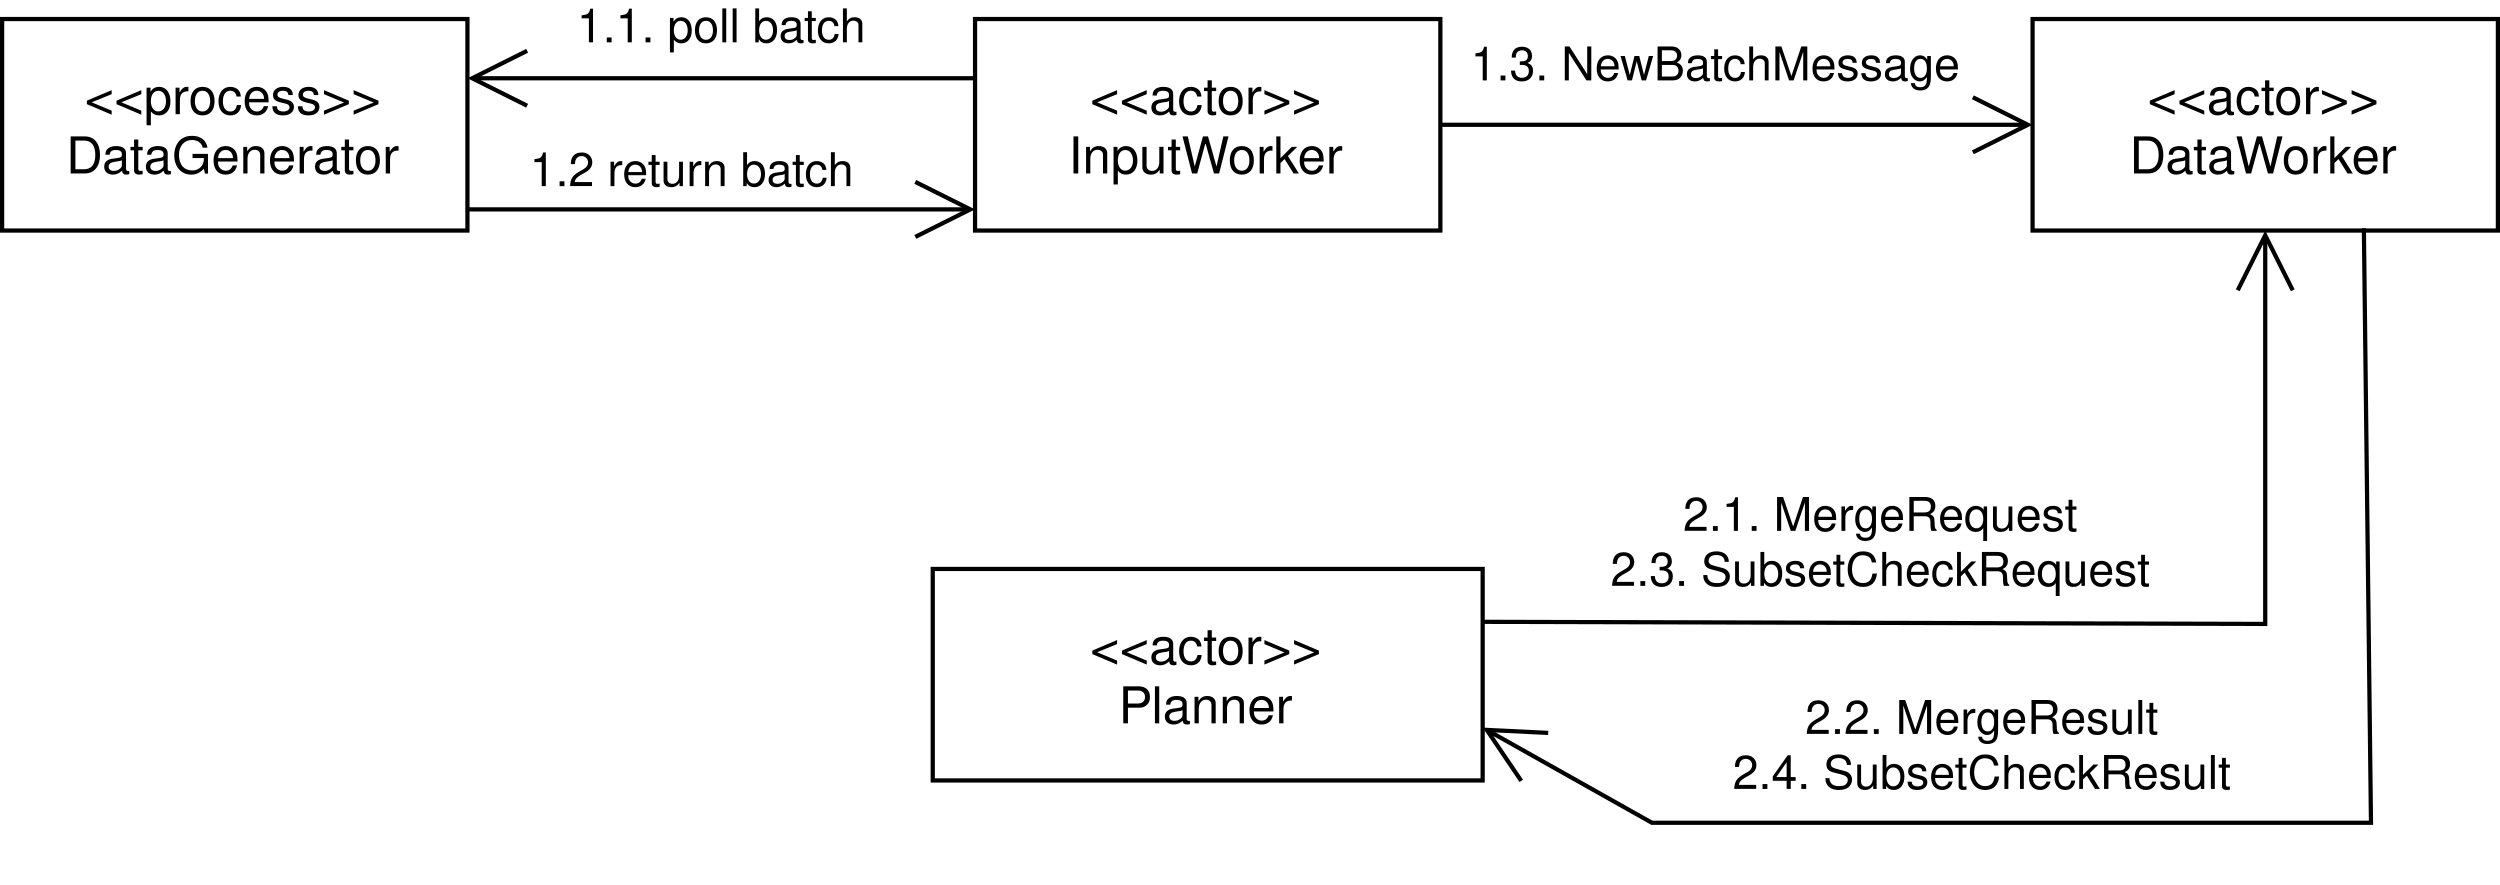
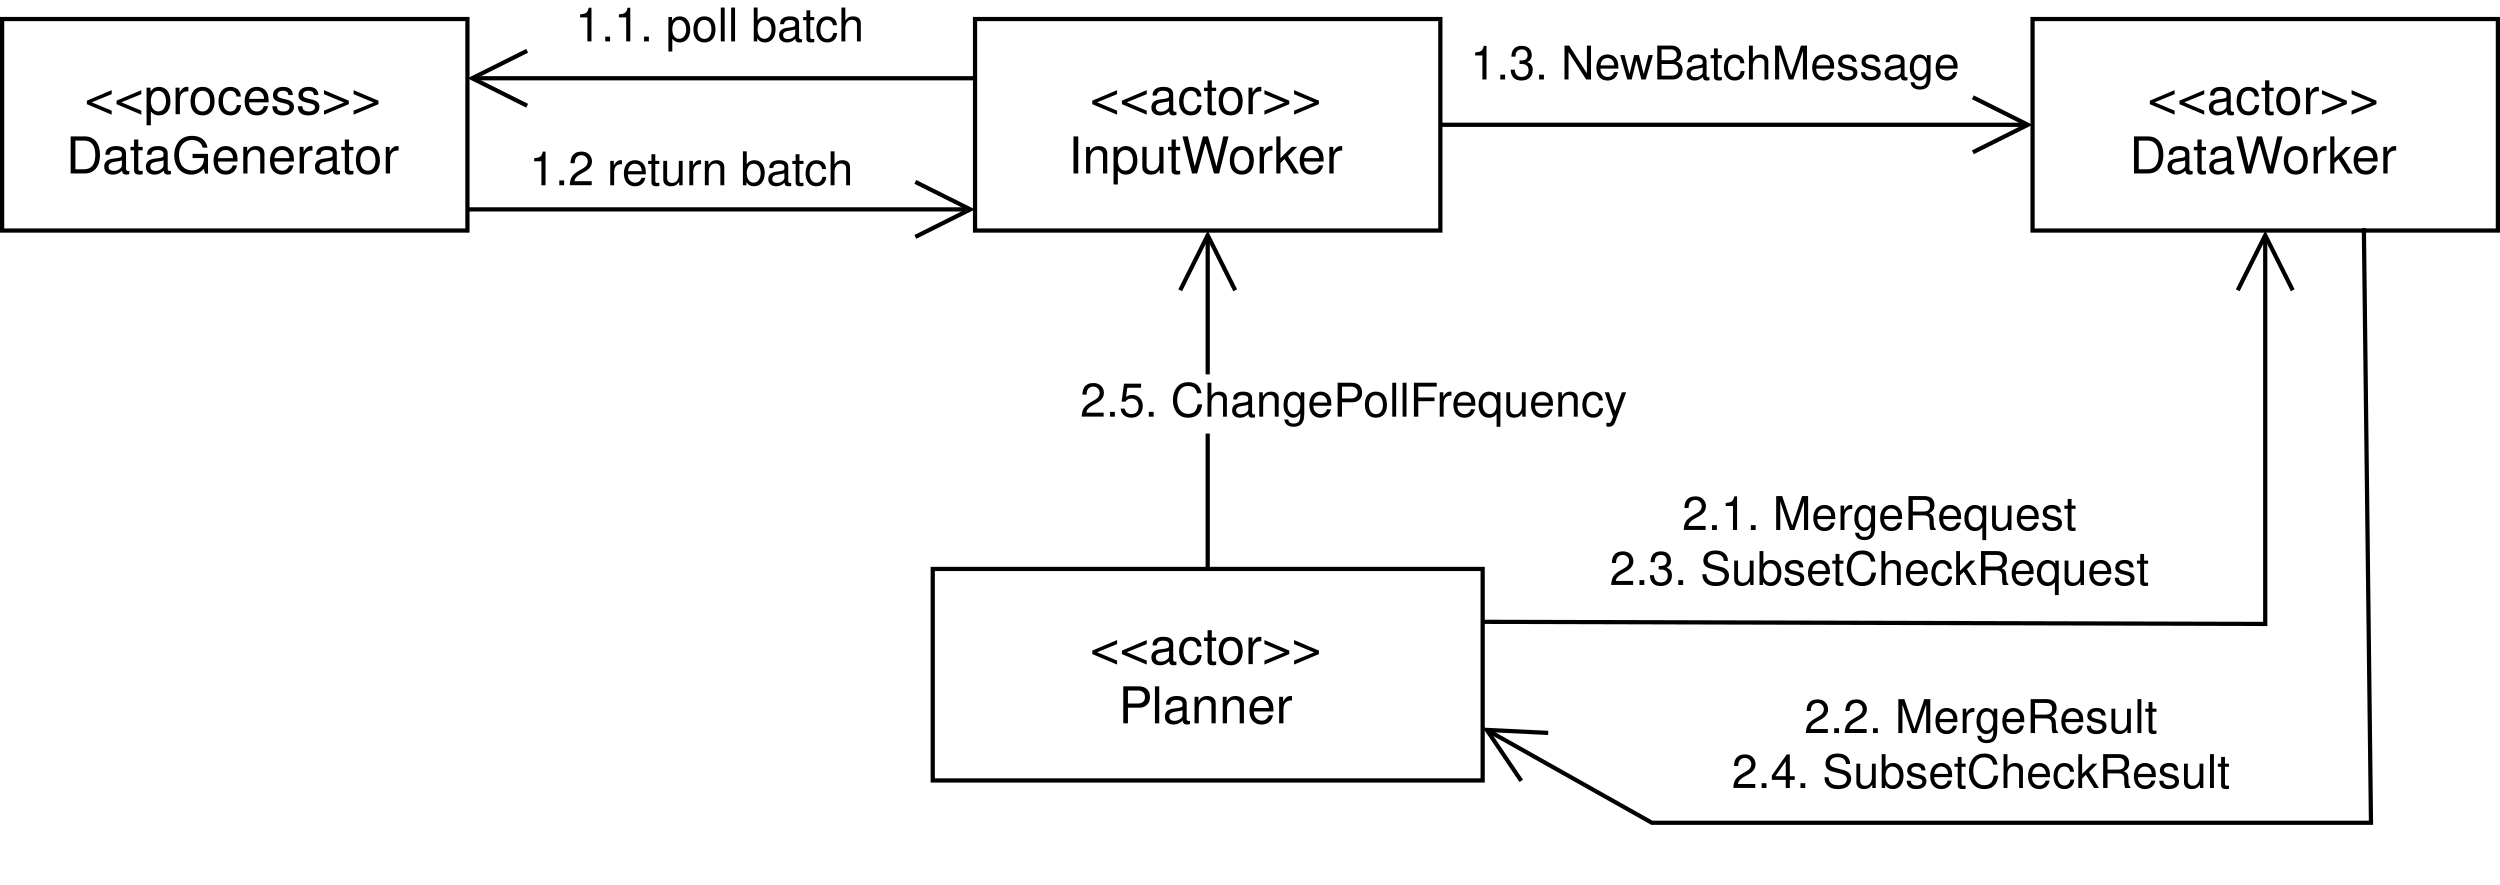
- <svg xmlns="http://www.w3.org/2000/svg" version="1.1" width="591px" height="209px" viewBox="-0.5 -0.5 591 209" content="&lt;mxfile host=&quot;Electron&quot; modified=&quot;2022-10-06T12:18:29.043Z&quot; agent=&quot;5.0 (X11; Linux x86_64) AppleWebKit/537.36 (KHTML, like Gecko) draw.io/20.3.0 Chrome/104.0.511.114 Electron/20.1.3 Safari/537.36&quot; etag=&quot;UTFig45J-3CqVJ981jY8&quot; version=&quot;20.3.0&quot; type=&quot;device&quot;&gt;&lt;diagram id=&quot;w2qkUoYywfyTPRpWOiJ7&quot; name=&quot;Page-1&quot;&gt;3Vlbd5s4EP41PJoDEhh4NKHNXpptzuahad8UUGxOMHKEqE1//UpG4h7iNBD7rB9sZhhGmtunGazBq+3hmqLd5oZEONGAER00GGgAmI4H+I/gFCXHtp2SsaZxJIVqxl38C0umIbl5HOGsJcgISVi8azNDkqY4ZC0eopTs22KPJGmvukNr3GPchSjpc7/FEduUXNc2av4fOF5v1MqmIe9skRKWjGyDIrJvsOAnDV5RQlh5tT1c4UQ4T/mlfO7zC3erjVGcslMeMFbe8+I++Moc/6/r1Zr+2H/BC6nlJ0pyabAGlgnX56tfFDJCObGWTPWrAchjBP0/013OvhH6hKm0kxVJpau7RbUepgwfGiy55WtMtpjRgouou8rTRYfe19EwVbJsGpFQckgmwLpSXfuIX0g3vcFl4N0uCxBD83nMMi7NY/DdHrtNEC/veRLMarsLuAPugh/pLmfAXR27cRqtBLhxiuxwyj3EOZ9jsU5glpSEUpOb7lOSpxEWawpn4kPM7pUgv/4u+LotqeDQEAsKSbzo6IzkNMSvIwxDdI3ZiJw0EkctPO6HrRmWpQwBxQli8c82ZA/FRaq7JTE3o0oBCDsp4HVCWxopn2pCbEeR5b2iqPRCT9ExTSobfz9zVFU3UsfUoc45/+C9j1i4ucFZJk68XkJxt39BD/zw5sWYxGueUkHIY81rDvqimGJ+JK7kjW0cReJBn+Is/oUejkpEluyEYUdTbV+zg8G8GU35btVW57pcpHV0DlXzwtBN1zAnSQu3FcuFabcVkMfHDM8SRu8sAADmQgB4+QgAXEdfegAaTvntWNMAAoBAr5Tyb3GiNfWap+EDDzUqGmKyzl40x7Ltzv5hJ09LjdOCT7+XBLopwOcGc6v+xc85zljjUAclNN3lD7yOrjY4fKpkzoZOL7UPbwYi6Bi6YZjQ8bix0LK8dkCckeZhOKaLdurAjwIjBXvzoVHKN1jBkSBKPHJsRdeAdKQUIikY46JHtTWUea43imWCuMU05r4RKfROfAMn4hs8Y4cDpupw3LaiqnWaGsG661jG6L6gOSo/E+ItBxAPNBAvy5M24Fk9wCtF/gd451kjeAdN9wLxDj0VNPj7vlguCu/rYWX98P3nE96I7CgJeRv9yoB/jfnAio5j7fRD68I944w/6LahtyJz9KyGNsHQeg4I7r3IWoqCqT8dhacCMnyT1unmz8Ek6L/oMcsOcEeODz+IEfSMaDeauRc1e1bddDV9fhgAzt3vXVRVdsvHs6coyl6tj6uduSr7XYqpl65jOU0vtSxVGl5UWbZfCyy64/vvFCUn6/+ASvH6nzT46T8=&lt;/diagram&gt;&lt;/mxfile&gt;" style="background-color: rgb(255, 255, 255);">
+ <svg xmlns="http://www.w3.org/2000/svg" version="1.1" width="591px" height="209px" viewBox="-0.5 -0.5 591 209" content="&lt;mxfile host=&quot;Electron&quot; modified=&quot;2022-10-07T17:18:11.598Z&quot; agent=&quot;5.0 (X11; Linux x86_64) AppleWebKit/537.36 (KHTML, like Gecko) draw.io/20.3.0 Chrome/104.0.511.114 Electron/20.1.3 Safari/537.36&quot; etag=&quot;NCEBC4DmAjVzZVdnOVkH&quot; version=&quot;20.3.0&quot; type=&quot;device&quot;&gt;&lt;diagram id=&quot;w2qkUoYywfyTPRpWOiJ7&quot; name=&quot;Page-1&quot;&gt;3VlLc6M4EP41PpoCCQwcbZNkd3ayk9ocJjOXKQUUTAUjR8hjk1+/kpF4mzgbiF3rg42aVkv9+tQtT+Byvb+haLO6JQGOJ0AP9hPoTQAwoOPwH0HJcgo0JCGkUSCZSsJ99IolUZfUbRTgtMbICIlZtKkTfZIk2Gc1GqKU7OpsTySur7pBIW4R7n0Ut6nfo4Ctcqpj6SX9DxyFK7Wyocs3a6SYJSFdoYDsKiR4NYFLSgjLn9b7JY6F8ZRd8nnXR94WG6M4YadM0Ofuy/TB+8bsxZebeUh/7r7iqZTyG8VbqfAEzGIub6F+kc8I5YNQEtXvhLtS549/Jpst+07oM6ZST5bFhazmFtV6mDK8r5Dklm8wWWNGM86i3ipLZ43xrvSGoYJlVfGE4kMyAMJCdGkj/iDN9A6TgQ+bzEMMjWcxU780i8EPW+wuRjy9xwkws24u4HSYC36muewOczX0xkkwF+DGR2SDE24hTrmOxDqekY8klBpc9QUl2yTAYk1hTLyP2INi5M8/BF2z5MjbV9i8TA6OGjolW+rjtxGGIRpi1sMnlcRBDY/bbqu6ZSZdQHGMWPS7DtldfpHi7kjE1ShCAMJGCLgN1+ZKyllViG0IMt03BOVWaAk6hEmh43+PHJXVldAxNKhxyt94t0DMX93iNBUnXiuguNm/okd+ePNkjKOQh5Tnc1/znIMLkUwRPxLn8sU6CgIxcUFxGr2ix4MQESUbodhBVWsxsbzOuOkN+WbWFue6XKR2dHZl81TXDEc3BgkLp+bLqWHVBZCnpxSP4kb3LAAAxkIAePkIABxbm7kA6nb+bZvDAAKAQCuE8m9xolXlGqfhA3c1yipsMs+OqmNaVmP/sBGnucRhwaddSwLNEOBzi7lW/+CXLU5Z5VAHOTTdbx95Hi1X2H8ueM6GTsfKh3cDEbR1TdcNaLtcWWiabt0hdk/x0O3TaT104GeBkYK98dAo4Rss4EgMcjyyLTUuAekwUoikYIyzHsSWUOY6bi+WicEdphG3jQihD+IbOBHf4BkrHDBUhePUBRWl09AI1lzH1Hv3BY1e/pEQb9aBeKCCeOk2rgOe2QK8nOV/gHeu2YN3xa3PReEdes6o99dDNptm7rf93Py5WLyccCOyocTnZfQbDf4N5g0rOrS1wzetU+eMPX6n2bpuRcaoWfXJAE3rOSC4dZE1EwlTfhoCTwVk+C6pw/WfnUHQvugx8gpwQw6TH0ULeka0643ci+o9i2q66D4/DQDHrvcuKiub6eNaQyRlK9f7xY6cle0qxdBy07EtTS41LVUYXlRa1q8Fps32fZCk/MV2V7dfnl5/mCAMduEy2qRuR1UCNEsg63KFkpCHZBxfU9E9J3428MGr2jN52qoGrejW3uzOrOqRfcKB3cCBcS+djkCN8jC02nXVQNBjOo4GDbf8NO6cdFczrQpoNK4fT76CanZSwNYaogbq2YDeuHXq68HK2R9JHj4s/0DN2cu/oeHVvw==&lt;/diagram&gt;&lt;/mxfile&gt;" style="background-color: rgb(255, 255, 255);">
  <defs />
  <g>
    <rect x="230" y="4" width="110" height="50" fill="rgb(255, 255, 255)" stroke="rgb(0, 0, 0)" pointer-events="all" />
    <g fill="rgb(0, 0, 0)" font-family="Helvetica" text-anchor="middle" font-size="12px">
      <text x="284.5" y="26.5">&lt;&lt;actor&gt;&gt;</text>
      <text x="284.5" y="40.5">InputWorker</text>
    </g>
    <rect x="480" y="4" width="110" height="50" fill="rgb(255, 255, 255)" stroke="rgb(0, 0, 0)" pointer-events="all" />
    <g fill="rgb(0, 0, 0)" font-family="Helvetica" text-anchor="middle" font-size="12px">
      <text x="534.5" y="26.5">&lt;&lt;actor&gt;&gt;</text>
      <text x="534.5" y="40.5">DataWorker</text>
    </g>
    <rect x="220" y="134" width="130" height="50" fill="rgb(255, 255, 255)" stroke="rgb(0, 0, 0)" pointer-events="all" />
    <g fill="rgb(0, 0, 0)" font-family="Helvetica" text-anchor="middle" font-size="12px">
      <text x="284.5" y="156.5">&lt;&lt;actor&gt;&gt;</text>
      <text x="284.5" y="170.5">Planner</text>
    </g>
    <path d="M 340 29 L 477.76 29" fill="none" stroke="rgb(0, 0, 0)" stroke-miterlimit="10" pointer-events="stroke" />
    <path d="M 465.88 35.5 L 478.88 29 L 465.88 22.5" fill="none" stroke="rgb(0, 0, 0)" stroke-miterlimit="10" pointer-events="all" />
    <g fill="rgb(0, 0, 0)" font-family="Helvetica" text-anchor="middle" font-size="11px">
-       <rect fill="rgb(255, 255, 255)" stroke="none" x="347" y="9" width="118" height="14" stroke-width="0" />
-       <text x="405" y="18.5">1.3. NewBatchMessage</text>
+       <rect fill="rgb(255, 255, 255)" stroke="none" x="347" y="8" width="118" height="14" stroke-width="0" />
+       <text x="404.93" y="18.29">1.3. NewBatchMessage</text>
    </g>
    <path d="M 350 146.5 L 535 147 L 535 56.24" fill="none" stroke="rgb(0, 0, 0)" stroke-miterlimit="10" pointer-events="stroke" />
    <path d="M 541.5 68.12 L 535 55.12 L 528.5 68.12" fill="none" stroke="rgb(0, 0, 0)" stroke-miterlimit="10" pointer-events="all" />
    <g fill="rgb(0, 0, 0)" font-family="Helvetica" text-anchor="middle" font-size="11px">
      <rect fill="rgb(255, 255, 255)" stroke="none" x="380" y="115" width="130" height="27" stroke-width="0" />
-       <text x="444" y="125">2.1. MergeRequest</text>
-       <text x="444" y="138">2.3. SubsetCheckRequest</text>
+       <text x="443.79" y="124.79">2.1. MergeRequest</text>
+       <text x="443.79" y="137.79">2.3. SubsetCheckRequest</text>
    </g>
    <path d="M 558.32 53.45 L 560 194 L 390 194 L 351.95 172.6" fill="none" stroke="rgb(0, 0, 0)" stroke-miterlimit="10" pointer-events="stroke" />
    <path d="M 365.49 172.76 L 350.97 172.05 L 359.12 184.09" fill="none" stroke="rgb(0, 0, 0)" stroke-miterlimit="10" pointer-events="all" />
    <g fill="rgb(0, 0, 0)" font-family="Helvetica" text-anchor="middle" font-size="11px">
      <rect fill="rgb(255, 255, 255)" stroke="none" x="409" y="163" width="120" height="27" stroke-width="0" />
-       <text x="468" y="173">2.2. MergeResult</text>
-       <text x="468" y="186">2.4. SubsetCheckResult</text>
+       <text x="467.79" y="172.79">2.2. MergeResult</text>
+       <text x="467.79" y="185.79">2.4. SubsetCheckResult</text>
    </g>
    <rect x="0" y="4" width="110" height="50" fill="rgb(255, 255, 255)" stroke="rgb(0, 0, 0)" pointer-events="all" />
    <g fill="rgb(0, 0, 0)" font-family="Helvetica" text-anchor="middle" font-size="12px">
      <text x="54.5" y="26.5">&lt;&lt;process&gt;&gt;</text>
      <text x="54.5" y="40.5">DataGenerator</text>
    </g>
    <path d="M 230 18 L 112.24 18" fill="none" stroke="rgb(0, 0, 0)" stroke-miterlimit="10" pointer-events="stroke" />
    <path d="M 124.12 11.5 L 111.12 18 L 124.12 24.5" fill="none" stroke="rgb(0, 0, 0)" stroke-miterlimit="10" pointer-events="all" />
    <g fill="rgb(0, 0, 0)" font-family="Helvetica" text-anchor="middle" font-size="11px">
-       <rect fill="rgb(255, 255, 255)" stroke="none" x="136" y="0" width="71" height="14" stroke-width="0" />
-       <text x="170" y="9.5">1.1. poll batch</text>
+       <rect fill="rgb(255, 255, 255)" stroke="none" x="135" y="-1" width="71" height="14" stroke-width="0" />
+       <text x="169.64" y="9.29">1.1. poll batch</text>
    </g>
    <path d="M 110 49 L 227.76 49" fill="none" stroke="rgb(0, 0, 0)" stroke-miterlimit="10" pointer-events="stroke" />
    <path d="M 215.88 55.5 L 228.88 49 L 215.88 42.5" fill="none" stroke="rgb(0, 0, 0)" stroke-miterlimit="10" pointer-events="all" />
    <g fill="rgb(0, 0, 0)" font-family="Helvetica" text-anchor="middle" font-size="11px">
-       <rect fill="rgb(255, 255, 255)" stroke="none" x="125" y="34" width="79" height="14" stroke-width="0" />
-       <text x="163" y="43.5">1.2 return batch</text>
+       <rect fill="rgb(255, 255, 255)" stroke="none" x="124" y="33" width="79" height="14" stroke-width="0" />
+       <text x="162.93" y="43.29">1.2 return batch</text>
+     </g>
+     <path d="M 285 134 L 285 94 L 285 56.24" fill="none" stroke="rgb(0, 0, 0)" stroke-miterlimit="10" pointer-events="stroke" />
+     <path d="M 291.5 68.12 L 285 55.12 L 278.5 68.12" fill="none" stroke="rgb(0, 0, 0)" stroke-miterlimit="10" pointer-events="all" />
+     <g fill="rgb(0, 0, 0)" font-family="Helvetica" text-anchor="middle" font-size="11px">
+       <rect fill="rgb(255, 255, 255)" stroke="none" x="255" y="88" width="132" height="14" stroke-width="0" />
+       <text x="319.5" y="98">2.5. ChangePollFrequency</text>
    </g>
  </g>
</svg>
